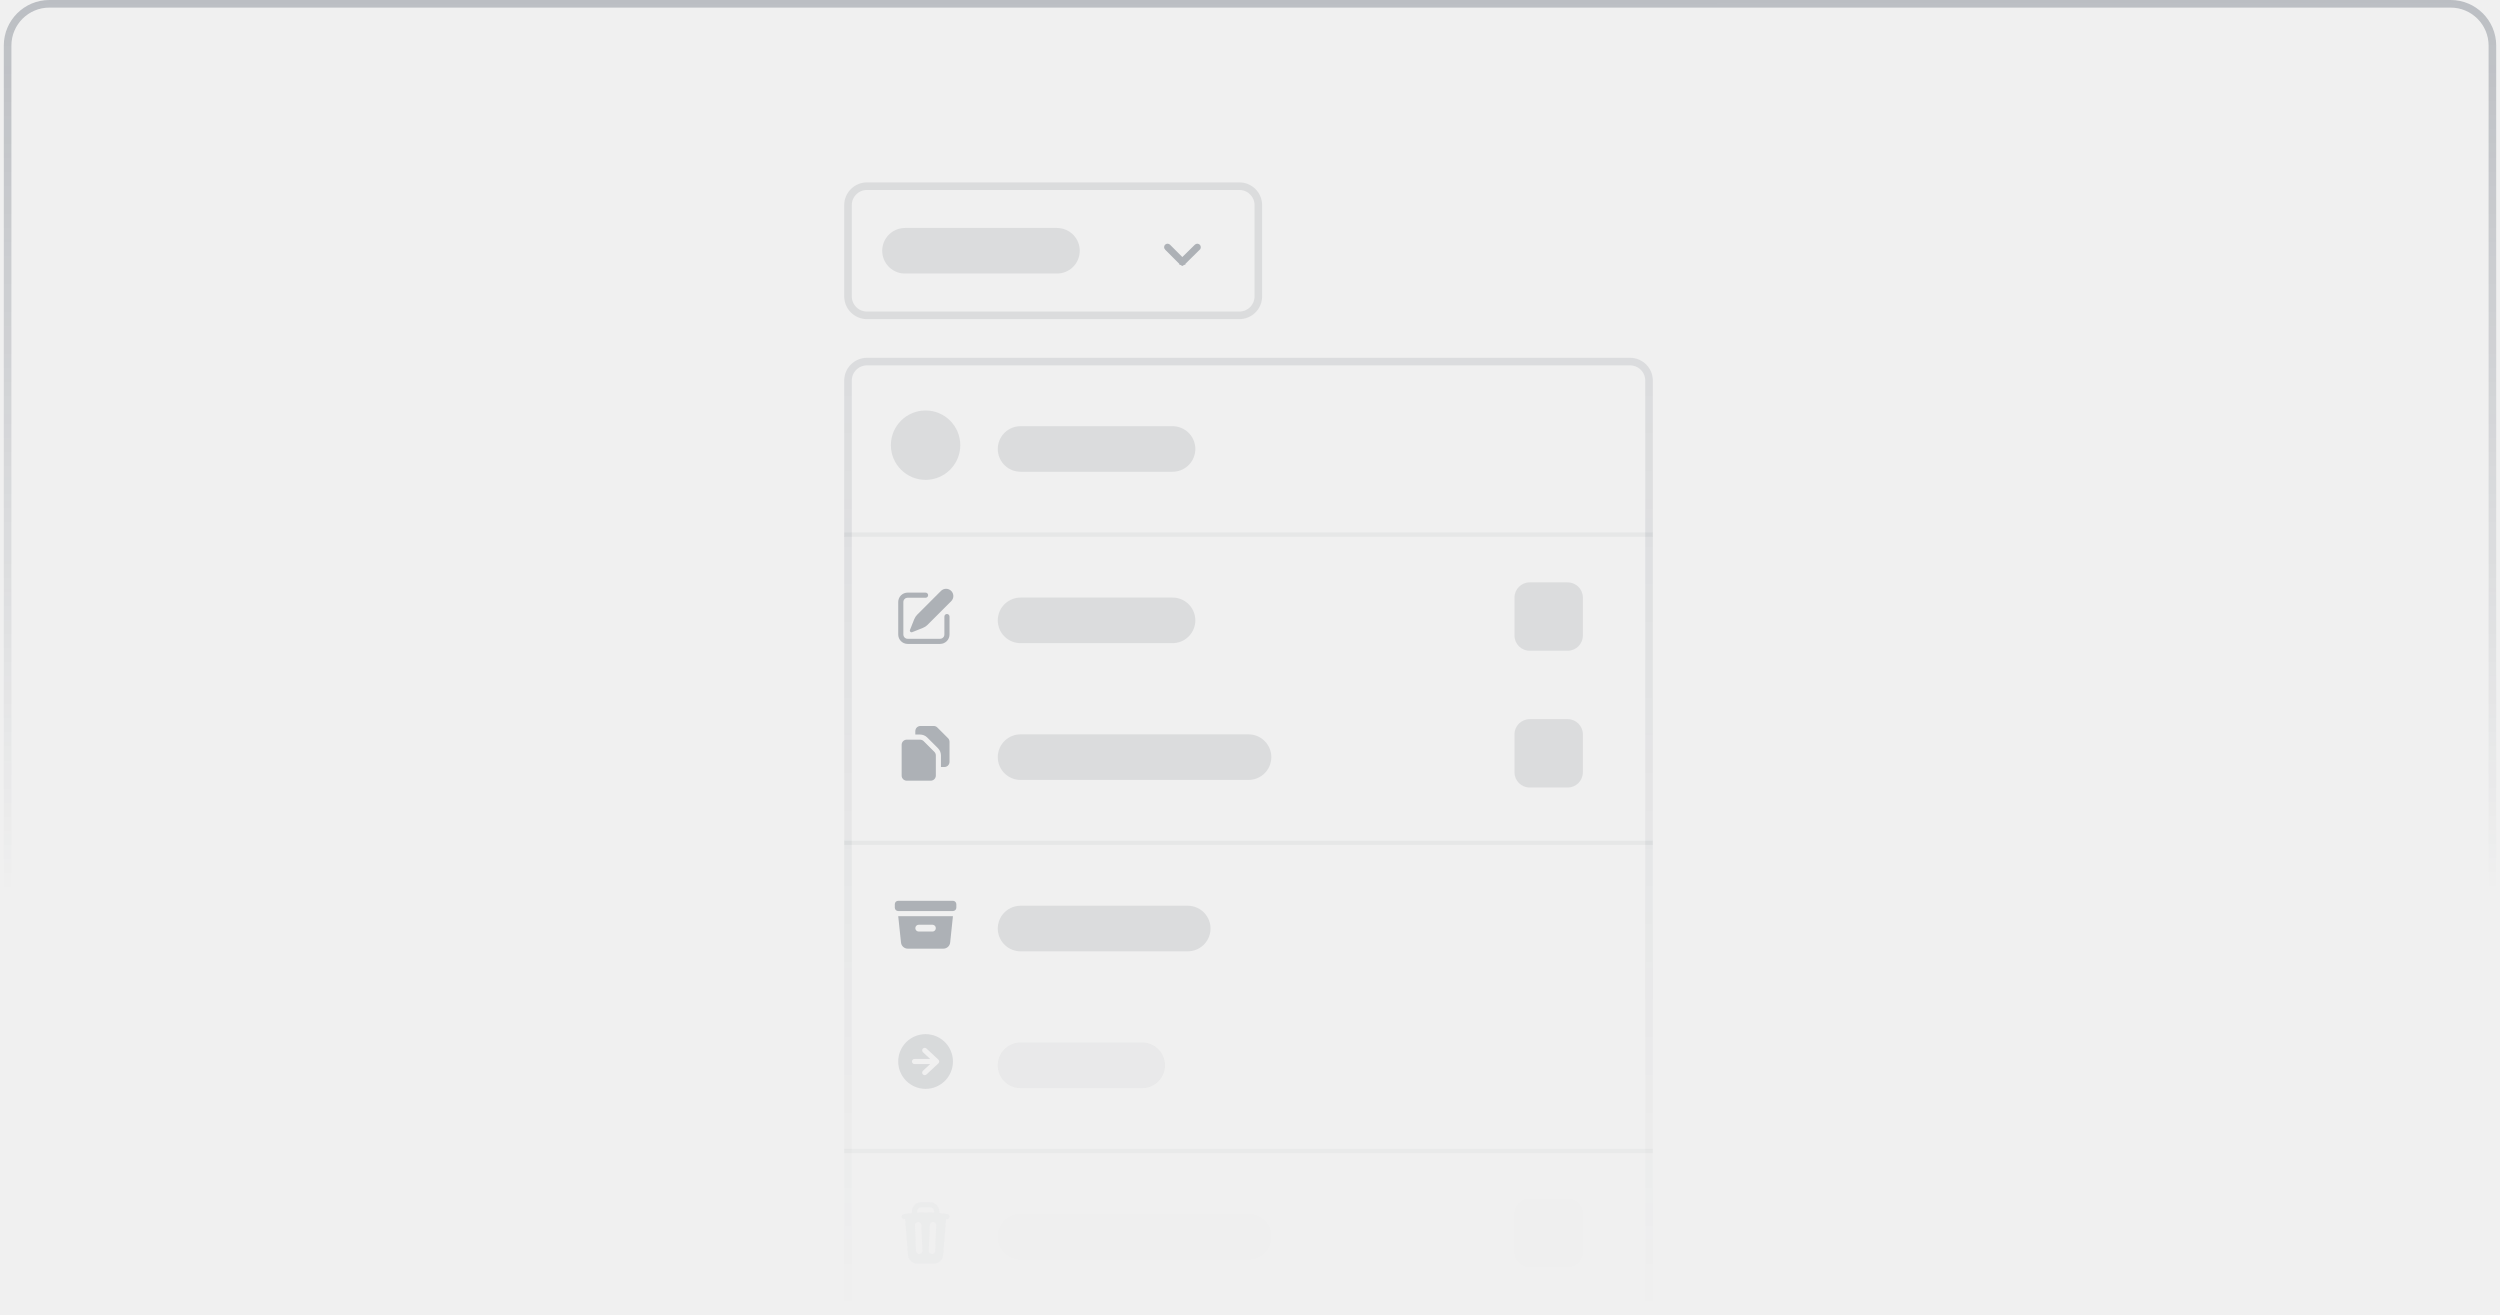
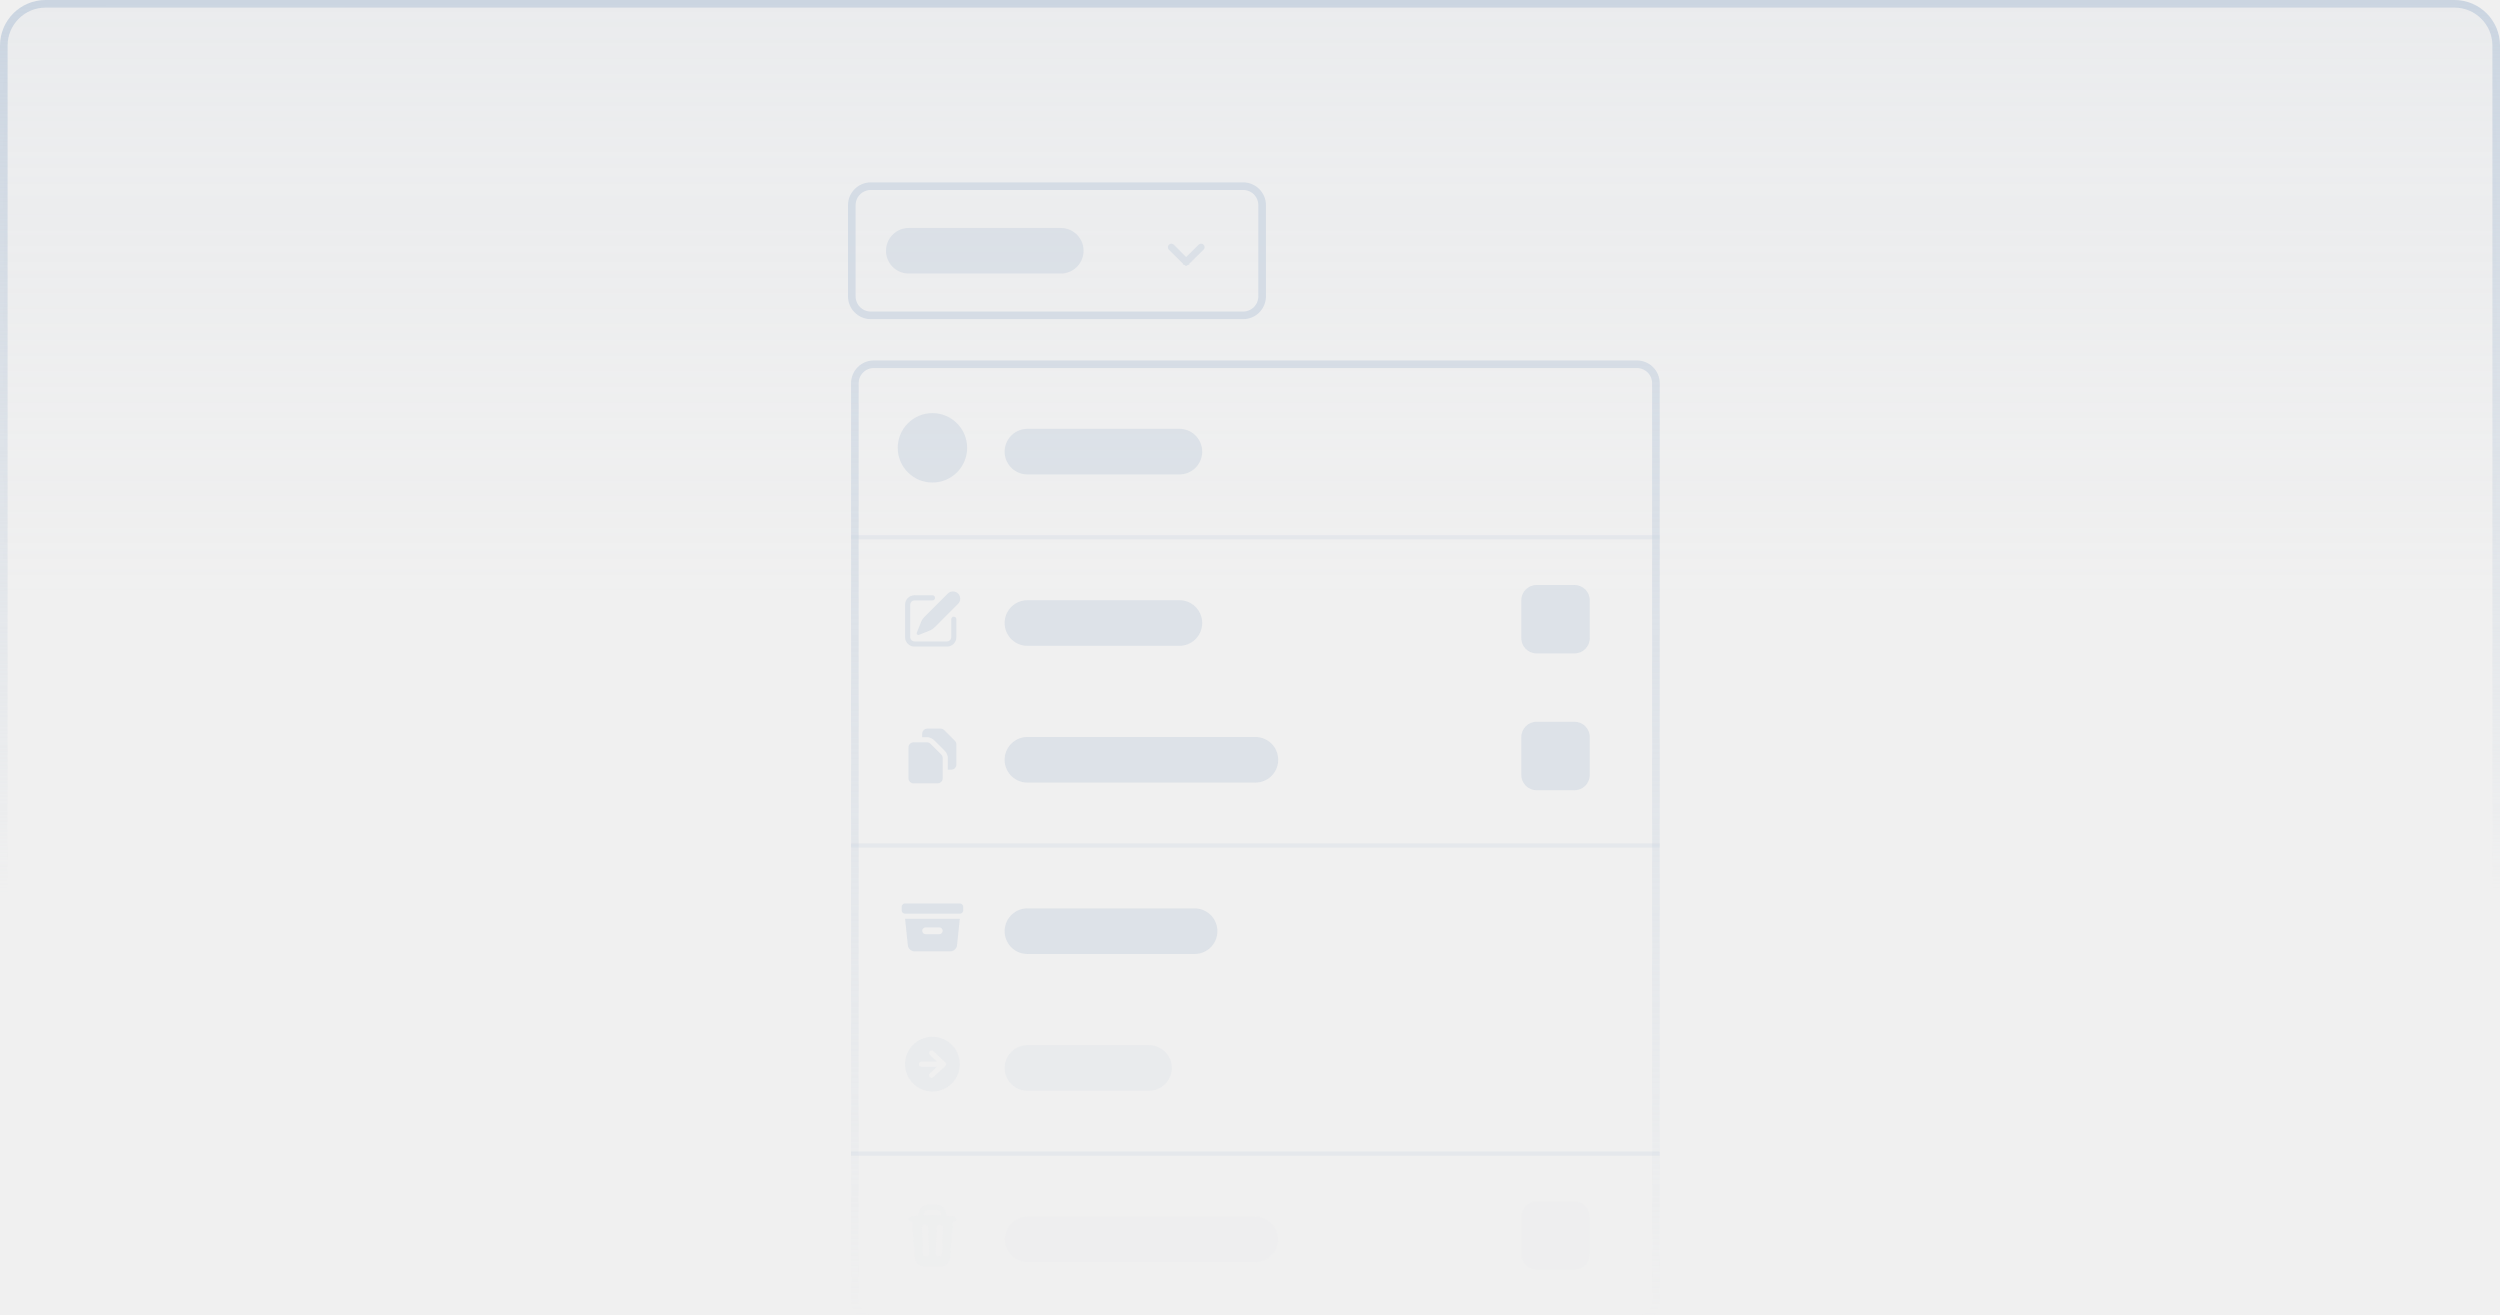
<svg xmlns="http://www.w3.org/2000/svg" width="329" height="173" viewBox="0 0 329 173" fill="none">
-   <g clip-path="url(#clip0_889_19310)">
-     <rect x="1" y="0.5" width="327" height="172" rx="5.5" stroke="url(#paint0_linear_889_19310)" stroke-opacity="0.25" />
-     <line x1="119.097" y1="33" x2="139.097" y2="33" stroke="#1E293B" stroke-opacity="0.1" stroke-width="6" stroke-linecap="round" />
-     <path d="M157.695 32.398L157.695 32.398C157.712 32.415 157.726 32.436 157.735 32.458C157.744 32.48 157.749 32.504 157.749 32.528C157.749 32.553 157.744 32.577 157.735 32.599C157.726 32.621 157.712 32.641 157.695 32.658C157.695 32.658 157.695 32.658 157.695 32.659L155.729 34.602L155.729 34.602L155.727 34.603C155.71 34.621 155.69 34.634 155.667 34.644L155.773 34.898L155.667 34.644C155.645 34.653 155.621 34.658 155.597 34.658C155.573 34.658 155.549 34.653 155.526 34.644L155.421 34.898L155.526 34.644C155.504 34.634 155.484 34.621 155.467 34.603L155.467 34.603L155.466 34.603L153.523 32.659L153.523 32.659L153.522 32.659C153.505 32.642 153.491 32.621 153.482 32.599C153.472 32.577 153.468 32.553 153.468 32.528C153.468 32.504 153.472 32.48 153.482 32.458C153.491 32.436 153.505 32.415 153.522 32.398L153.522 32.398C153.556 32.364 153.603 32.345 153.651 32.345C153.7 32.345 153.746 32.364 153.78 32.398C153.78 32.398 153.78 32.398 153.78 32.398L155.402 34.02L155.595 34.213L155.79 34.021L157.435 32.399L157.436 32.398C157.47 32.364 157.517 32.345 157.565 32.345C157.614 32.345 157.66 32.364 157.695 32.398Z" stroke="#1E293B" stroke-opacity="0.32" stroke-width="0.55" />
-     <rect x="111.597" y="24.5" width="54" height="17" rx="2.5" stroke="#1E293B" stroke-opacity="0.1" />
-     <g clip-path="url(#clip1_889_19310)">
-       <ellipse cx="121.806" cy="58.585" rx="4.567" ry="4.567" fill="#1E293B" fill-opacity="0.1" />
-       <line x1="134.306" y1="59.085" x2="154.306" y2="59.085" stroke="#1E293B" stroke-opacity="0.1" stroke-width="6" stroke-linecap="round" />
-       <rect x="111.097" y="70.085" width="106.418" height="0.554" fill="#1E293B" fill-opacity="0.05" />
-       <path d="M119.751 82.902L120.318 81.482C120.409 81.256 120.545 81.05 120.717 80.878L123.831 77.765C124.203 77.392 124.808 77.392 125.181 77.765C125.553 78.138 125.553 78.742 125.181 79.115L122.067 82.228C121.895 82.4 121.689 82.536 121.463 82.627L120.043 83.194C119.859 83.268 119.677 83.086 119.751 82.902Z" fill="#1E293B" fill-opacity="0.32" />
-       <path d="M118.881 79.227C118.881 78.916 119.133 78.664 119.443 78.664H121.806C121.992 78.664 122.143 78.513 122.143 78.327C122.143 78.141 121.992 77.989 121.806 77.989H119.443C118.76 77.989 118.206 78.543 118.206 79.227V83.502C118.206 84.185 118.76 84.739 119.443 84.739H123.718C124.402 84.739 124.956 84.185 124.956 83.502V81.139C124.956 80.953 124.805 80.802 124.618 80.802C124.432 80.802 124.281 80.953 124.281 81.139V83.502C124.281 83.812 124.029 84.064 123.718 84.064H119.443C119.133 84.064 118.881 83.812 118.881 83.502V79.227Z" fill="#1E293B" fill-opacity="0.32" />
-       <line x1="134.306" y1="81.639" x2="154.306" y2="81.639" stroke="#1E293B" stroke-opacity="0.1" stroke-width="6" stroke-linecap="round" />
-       <rect x="199.306" y="76.639" width="9" height="9" rx="2" fill="#1E293B" fill-opacity="0.1" />
-       <path d="M120.456 96.215C120.456 95.842 120.758 95.54 121.131 95.54H122.876C123.055 95.54 123.227 95.611 123.353 95.737L124.758 97.142C124.885 97.268 124.956 97.44 124.956 97.619V100.264C124.956 100.637 124.654 100.939 124.281 100.939H123.831V99.419C123.831 99.061 123.689 98.718 123.435 98.465L122.031 97.06C121.778 96.807 121.434 96.665 121.076 96.665H120.456V96.215Z" fill="#1E293B" fill-opacity="0.32" />
-       <path d="M119.331 97.34C118.958 97.34 118.656 97.642 118.656 98.014V102.064C118.656 102.437 118.958 102.739 119.331 102.739H122.481C122.854 102.739 123.156 102.437 123.156 102.064V99.419C123.156 99.24 123.085 99.068 122.958 98.942L121.553 97.537C121.427 97.411 121.255 97.34 121.076 97.34H119.331Z" fill="#1E293B" fill-opacity="0.32" />
-       <line x1="134.306" y1="99.639" x2="164.306" y2="99.639" stroke="#1E293B" stroke-opacity="0.1" stroke-width="6" stroke-linecap="round" />
-       <rect x="199.306" y="94.639" width="9" height="9" rx="2" fill="#1E293B" fill-opacity="0.1" />
-       <rect x="111.097" y="110.639" width="106.418" height="0.554" fill="#1E293B" fill-opacity="0.05" />
-       <g clip-path="url(#clip2_889_19310)">
-         <path d="M118.206 118.544C117.957 118.544 117.756 118.745 117.756 118.994V119.444C117.756 119.692 117.957 119.894 118.206 119.894H125.406C125.654 119.894 125.856 119.692 125.856 119.444V118.994C125.856 118.745 125.654 118.544 125.406 118.544H118.206Z" fill="#1E293B" fill-opacity="0.32" />
-         <path fill-rule="evenodd" clip-rule="evenodd" d="M118.206 120.569H125.406L125.041 124.038C124.992 124.496 124.606 124.844 124.146 124.844H119.466C119.006 124.844 118.619 124.496 118.571 124.038L118.206 120.569ZM120.456 122.144C120.456 121.895 120.657 121.694 120.906 121.694H122.706C122.954 121.694 123.156 121.895 123.156 122.144C123.156 122.392 122.954 122.594 122.706 122.594H120.906C120.657 122.594 120.456 122.392 120.456 122.144Z" fill="#1E293B" fill-opacity="0.32" />
+   <g clip-path="url(#clip0_993_2863)">
+     <rect x="0.5" y="0.5" width="328" height="172" rx="5.5" fill="url(#paint0_linear_993_2863)" fill-opacity="0.15" stroke="url(#paint1_linear_993_2863)" />
+     <line x1="119.597" y1="33" x2="139.597" y2="33" stroke="#CBD5E1" stroke-opacity="0.5" stroke-width="6" stroke-linecap="round" />
+     <path d="M158.194 32.398L158.195 32.398C158.212 32.415 158.226 32.435 158.235 32.458C158.244 32.48 158.249 32.504 158.249 32.528C158.249 32.553 158.244 32.577 158.235 32.599C158.226 32.621 158.212 32.641 158.195 32.658C158.195 32.658 158.195 32.658 158.195 32.658L156.229 34.602L156.229 34.602L156.227 34.603C156.21 34.621 156.19 34.634 156.167 34.644L156.273 34.897L156.167 34.644C156.145 34.653 156.121 34.658 156.097 34.658C156.073 34.658 156.049 34.653 156.026 34.644L155.92 34.897L156.026 34.644C156.004 34.634 155.984 34.621 155.967 34.603L155.967 34.603L155.966 34.603L154.022 32.659L154.022 32.659L154.022 32.658C154.004 32.642 153.991 32.621 153.981 32.599C153.972 32.577 153.967 32.553 153.967 32.528C153.967 32.504 153.972 32.48 153.981 32.458C153.991 32.435 154.004 32.415 154.022 32.398L154.022 32.398C154.056 32.364 154.103 32.345 154.151 32.345C154.199 32.345 154.246 32.364 154.28 32.398C154.28 32.398 154.28 32.398 154.28 32.398L155.902 34.02L156.095 34.213L156.29 34.021L157.935 32.399L157.936 32.398C157.97 32.364 158.017 32.345 158.065 32.345C158.114 32.345 158.16 32.364 158.194 32.398Z" stroke="#CBD5E1" stroke-opacity="0.5" stroke-width="0.55" />
+     <rect x="112.097" y="24.5" width="54" height="17" rx="2.5" stroke="#CBD5E1" stroke-opacity="0.7" />
+     <g clip-path="url(#clip1_993_2863)">
+       <ellipse cx="122.709" cy="58.934" rx="4.567" ry="4.567" fill="#CBD5E1" fill-opacity="0.5" />
+       <line x1="135.209" y1="59.434" x2="155.209" y2="59.434" stroke="#CBD5E1" stroke-opacity="0.5" stroke-width="6" stroke-linecap="round" />
+       <rect x="112" y="70.434" width="106.418" height="0.554" fill="#CBD5E1" fill-opacity="0.32" />
+       <g clip-path="url(#clip2_993_2863)">
+         <path d="M120.654 83.251L121.222 81.831C121.312 81.605 121.448 81.399 121.62 81.227L124.734 78.114C125.106 77.741 125.711 77.741 126.084 78.114C126.456 78.486 126.456 79.091 126.084 79.464L122.97 82.577C122.798 82.749 122.592 82.885 122.366 82.975L120.946 83.543C120.763 83.617 120.58 83.434 120.654 83.251Z" fill="#CBD5E1" fill-opacity="0.5" />
+         <path d="M119.784 79.576C119.784 79.265 120.036 79.013 120.346 79.013H122.709C122.895 79.013 123.046 78.862 123.046 78.676C123.046 78.489 122.895 78.338 122.709 78.338H120.346C119.663 78.338 119.109 78.892 119.109 79.576V83.851C119.109 84.534 119.663 85.088 120.346 85.088H124.621C125.305 85.088 125.859 84.534 125.859 83.851V81.488C125.859 81.302 125.708 81.151 125.521 81.151C125.335 81.151 125.184 81.302 125.184 81.488V83.851C125.184 84.161 124.932 84.413 124.621 84.413H120.346C120.036 84.413 119.784 84.161 119.784 83.851V79.576Z" fill="#CBD5E1" fill-opacity="0.5" />
      </g>
-       <line x1="134.306" y1="122.194" x2="156.306" y2="122.194" stroke="#1E293B" stroke-opacity="0.1" stroke-width="6" stroke-linecap="round" />
+       <line x1="135.209" y1="81.988" x2="155.209" y2="81.988" stroke="#CBD5E1" stroke-opacity="0.5" stroke-width="6" stroke-linecap="round" />
+       <rect x="200.209" y="76.988" width="9" height="9" rx="2" fill="#CBD5E1" fill-opacity="0.5" />
+       <g clip-path="url(#clip3_993_2863)">
+         <path d="M121.359 96.563C121.359 96.191 121.661 95.888 122.034 95.888H123.779C123.959 95.888 124.13 95.96 124.257 96.086L125.661 97.491C125.788 97.617 125.859 97.789 125.859 97.968V100.613C125.859 100.986 125.557 101.288 125.184 101.288H124.734V99.768C124.734 99.41 124.592 99.067 124.339 98.813L122.934 97.409C122.681 97.156 122.338 97.013 121.979 97.013H121.359V96.563Z" fill="#CBD5E1" fill-opacity="0.5" />
+         <path d="M120.234 97.688C119.861 97.688 119.559 97.991 119.559 98.363V102.413C119.559 102.786 119.861 103.088 120.234 103.088H123.384C123.757 103.088 124.059 102.786 124.059 102.413V99.768C124.059 99.589 123.988 99.417 123.861 99.291L122.457 97.886C122.33 97.76 122.159 97.688 121.979 97.688H120.234Z" fill="#CBD5E1" fill-opacity="0.5" />
+       </g>
+       <line x1="135.209" y1="99.988" x2="165.209" y2="99.988" stroke="#CBD5E1" stroke-opacity="0.5" stroke-width="6" stroke-linecap="round" />
+       <rect x="200.209" y="94.988" width="9" height="9" rx="2" fill="#CBD5E1" fill-opacity="0.5" />
+       <rect x="112" y="110.988" width="106.418" height="0.554" fill="#CBD5E1" fill-opacity="0.32" />
+       <g clip-path="url(#clip4_993_2863)">
+         <path d="M119.109 118.893C118.86 118.893 118.659 119.094 118.659 119.343V119.793C118.659 120.041 118.86 120.243 119.109 120.243H126.309C126.557 120.243 126.759 120.041 126.759 119.793V119.343C126.759 119.094 126.557 118.893 126.309 118.893H119.109Z" fill="#CBD5E1" fill-opacity="0.5" />
+         <path fill-rule="evenodd" clip-rule="evenodd" d="M119.109 120.918H126.309L125.944 124.387C125.895 124.845 125.509 125.193 125.048 125.193H120.369C119.908 125.193 119.522 124.845 119.474 124.387L119.109 120.918ZM121.359 122.493C121.359 122.244 121.56 122.043 121.809 122.043H123.609C123.857 122.043 124.059 122.244 124.059 122.493C124.059 122.741 123.857 122.943 123.609 122.943H121.809C121.56 122.943 121.359 122.741 121.359 122.493Z" fill="#CBD5E1" fill-opacity="0.5" />
+       </g>
+       <line x1="135.209" y1="122.543" x2="157.209" y2="122.543" stroke="#CBD5E1" stroke-opacity="0.5" stroke-width="6" stroke-linecap="round" />
      <g opacity="0.36">
-         <path fill-rule="evenodd" clip-rule="evenodd" d="M121.806 143.294C123.794 143.294 125.406 141.682 125.406 139.694C125.406 137.706 123.794 136.094 121.806 136.094C119.818 136.094 118.206 137.706 118.206 139.694C118.206 141.682 119.818 143.294 121.806 143.294ZM120.343 139.356C120.157 139.356 120.006 139.507 120.006 139.694C120.006 139.88 120.157 140.031 120.343 140.031H122.409L121.464 140.909C121.327 141.036 121.319 141.249 121.446 141.386C121.573 141.522 121.786 141.53 121.923 141.404L123.498 139.941C123.567 139.877 123.606 139.788 123.606 139.694C123.606 139.6 123.567 139.51 123.498 139.446L121.923 137.984C121.786 137.857 121.573 137.865 121.446 138.002C121.319 138.138 121.327 138.352 121.464 138.479L122.409 139.356H120.343Z" fill="#1E293B" fill-opacity="0.32" />
-         <line x1="134.306" y1="140.194" x2="150.306" y2="140.194" stroke="#1E293B" stroke-opacity="0.1" stroke-width="6" stroke-linecap="round" />
+         <path fill-rule="evenodd" clip-rule="evenodd" d="M122.709 143.643C124.697 143.643 126.309 142.031 126.309 140.043C126.309 138.054 124.697 136.443 122.709 136.443C120.721 136.443 119.109 138.054 119.109 140.043C119.109 142.031 120.721 143.643 122.709 143.643ZM121.246 139.705C121.06 139.705 120.909 139.856 120.909 140.043C120.909 140.229 121.06 140.38 121.246 140.38H123.312L122.367 141.258C122.23 141.385 122.222 141.598 122.349 141.735C122.476 141.871 122.689 141.879 122.826 141.752L124.401 140.29C124.47 140.226 124.509 140.136 124.509 140.043C124.509 139.949 124.47 139.859 124.401 139.795L122.826 138.333C122.689 138.206 122.476 138.214 122.349 138.35C122.222 138.487 122.23 138.701 122.367 138.827L123.312 139.705H121.246Z" fill="#CBD5E1" fill-opacity="0.5" />
+         <line x1="135.209" y1="140.543" x2="151.209" y2="140.543" stroke="#CBD5E1" stroke-opacity="0.5" stroke-width="6" stroke-linecap="round" />
      </g>
-       <rect x="111.097" y="151.194" width="106.418" height="0.554" fill="#1E293B" fill-opacity="0.03" />
+       <rect x="112" y="151.543" width="106.418" height="0.554" fill="#CBD5E1" fill-opacity="0.32" />
      <g opacity="0.06">
-         <g clip-path="url(#clip3_889_19310)">
-           <path fill-rule="evenodd" clip-rule="evenodd" d="M121.243 158.198C120.56 158.198 120.006 158.752 120.006 159.436V159.635C119.648 159.669 119.293 159.714 118.941 159.769C118.757 159.798 118.631 159.97 118.66 160.155C118.689 160.339 118.861 160.465 119.045 160.436L119.112 160.426L119.491 165.159C119.542 165.802 120.079 166.298 120.724 166.298H122.887C123.533 166.298 124.069 165.802 124.121 165.159L124.5 160.426L124.566 160.436C124.75 160.465 124.923 160.339 124.952 160.155C124.98 159.97 124.854 159.798 124.67 159.769C124.319 159.714 123.964 159.669 123.606 159.635V159.436C123.606 158.752 123.052 158.198 122.368 158.198H121.243ZM121.806 159.548C122.184 159.548 122.559 159.559 122.931 159.582V159.436C122.931 159.125 122.679 158.873 122.368 158.873H121.243C120.933 158.873 120.681 159.125 120.681 159.436V159.582C121.053 159.559 121.428 159.548 121.806 159.548ZM123.204 161.252C123.213 161.02 123.032 160.823 122.799 160.814C122.566 160.805 122.37 160.986 122.361 161.219L122.226 164.594C122.216 164.827 122.398 165.023 122.63 165.032C122.863 165.041 123.059 164.86 123.069 164.627L123.204 161.252ZM121.251 161.219C121.241 160.986 121.045 160.805 120.812 160.814C120.58 160.823 120.398 161.02 120.408 161.252L120.543 164.627C120.552 164.86 120.748 165.041 120.981 165.032C121.214 165.023 121.395 164.827 121.386 164.594L121.251 161.219Z" fill="#9CA3AF" />
+         <g clip-path="url(#clip5_993_2863)">
+           <path fill-rule="evenodd" clip-rule="evenodd" d="M122.147 158.547C121.463 158.547 120.909 159.101 120.909 159.784V159.983C120.551 160.018 120.196 160.063 119.845 160.118C119.66 160.147 119.534 160.319 119.563 160.503C119.592 160.687 119.764 160.813 119.949 160.785L120.015 160.775L120.394 165.508C120.445 166.151 120.982 166.647 121.627 166.647H123.791C124.436 166.647 124.973 166.151 125.024 165.508L125.403 160.775L125.47 160.785C125.654 160.813 125.826 160.687 125.855 160.503C125.884 160.319 125.758 160.147 125.574 160.118C125.222 160.063 124.867 160.018 124.509 159.983V159.784C124.509 159.101 123.955 158.547 123.272 158.547H122.147ZM122.709 159.897C123.087 159.897 123.462 159.908 123.834 159.93V159.784C123.834 159.474 123.582 159.222 123.272 159.222H122.147C121.836 159.222 121.584 159.474 121.584 159.784V159.931C121.956 159.908 122.331 159.897 122.709 159.897ZM124.107 161.601C124.117 161.369 123.935 161.172 123.703 161.163C123.47 161.154 123.274 161.335 123.264 161.568L123.129 164.943C123.12 165.175 123.301 165.372 123.534 165.381C123.767 165.39 123.963 165.209 123.972 164.976L124.107 161.601ZM122.154 161.568C122.145 161.335 121.949 161.154 121.716 161.163C121.483 161.172 121.302 161.369 121.311 161.601L121.446 164.976C121.456 165.209 121.652 165.39 121.885 165.381C122.117 165.372 122.299 165.175 122.289 164.943L122.154 161.568Z" fill="#CBD5E1" />
        </g>
-         <line x1="134.306" y1="162.748" x2="164.306" y2="162.748" stroke="#1E293B" stroke-opacity="0.1" stroke-width="6" stroke-linecap="round" />
-         <rect x="199.306" y="157.748" width="9" height="9" rx="2" fill="#1E293B" fill-opacity="0.1" />
+         <line x1="135.209" y1="163.097" x2="165.209" y2="163.097" stroke="#CBD5E1" stroke-opacity="0.5" stroke-width="6" stroke-linecap="round" />
+         <rect x="200.209" y="158.097" width="9" height="9" rx="2" fill="#CBD5E1" fill-opacity="0.5" />
      </g>
-       <rect x="111.597" y="47.585" width="105.418" height="125.663" rx="2.5" stroke="url(#paint1_linear_889_19310)" stroke-opacity="0.1" />
+       <rect x="112.5" y="47.934" width="105.418" height="125.663" rx="2.5" stroke="url(#paint2_linear_993_2863)" stroke-opacity="0.7" />
    </g>
  </g>
  <defs>
-     <linearGradient id="paint0_linear_889_19310" x1="164.5" y1="-1.02658e-07" x2="164.52" y2="117.577" gradientUnits="userSpaceOnUse">
-       <stop stop-color="#1E293B" />
-       <stop offset="1" stop-color="#1E293B" stop-opacity="0" />
+     <linearGradient id="paint0_linear_993_2863" x1="164.5" y1="0" x2="164.5" y2="78.709" gradientUnits="userSpaceOnUse">
+       <stop stop-color="#CBD5E1" />
+       <stop offset="1" stop-color="#CBD5E1" stop-opacity="0" />
    </linearGradient>
-     <linearGradient id="paint1_linear_889_19310" x1="164.306" y1="47.085" x2="164.306" y2="173.748" gradientUnits="userSpaceOnUse">
-       <stop stop-color="#1E293B" />
-       <stop offset="1" stop-color="#1E293B" stop-opacity="0" />
+     <linearGradient id="paint1_linear_993_2863" x1="164.5" y1="-1.02658e-07" x2="164.52" y2="117.577" gradientUnits="userSpaceOnUse">
+       <stop stop-color="#CBD5E1" />
+       <stop offset="1" stop-color="#CBD5E1" stop-opacity="0" />
    </linearGradient>
-     <clipPath id="clip0_889_19310">
-       <rect width="328" height="173" fill="white" transform="translate(0.5)" />
+     <linearGradient id="paint2_linear_993_2863" x1="165.209" y1="47.434" x2="165.209" y2="174.097" gradientUnits="userSpaceOnUse">
+       <stop stop-color="#CBD5E1" />
+       <stop offset="1" stop-color="#CBD5E1" stop-opacity="0" />
+     </linearGradient>
+     <clipPath id="clip0_993_2863">
+       <rect width="329" height="173" fill="white" />
    </clipPath>
-     <clipPath id="clip1_889_19310">
-       <rect width="106.418" height="131.097" fill="white" transform="translate(111.097 42.6511)" />
+     <clipPath id="clip1_993_2863">
+       <rect width="106.418" height="131.097" fill="white" transform="translate(112 43)" />
    </clipPath>
-     <clipPath id="clip2_889_19310">
-       <rect width="9" height="9" fill="white" transform="translate(117.306 117.194)" />
+     <clipPath id="clip2_993_2863">
+       <rect width="9" height="9" fill="white" transform="translate(118.209 76.9883)" />
    </clipPath>
-     <clipPath id="clip3_889_19310">
-       <rect width="9" height="9" fill="white" transform="translate(117.306 157.748)" />
+     <clipPath id="clip3_993_2863">
+       <rect width="9" height="9" fill="white" transform="translate(118.209 94.9883)" />
+     </clipPath>
+     <clipPath id="clip4_993_2863">
+       <rect width="9" height="9" fill="white" transform="translate(118.209 117.543)" />
+     </clipPath>
+     <clipPath id="clip5_993_2863">
+       <rect width="9" height="9" fill="white" transform="translate(118.209 158.097)" />
    </clipPath>
  </defs>
</svg>
